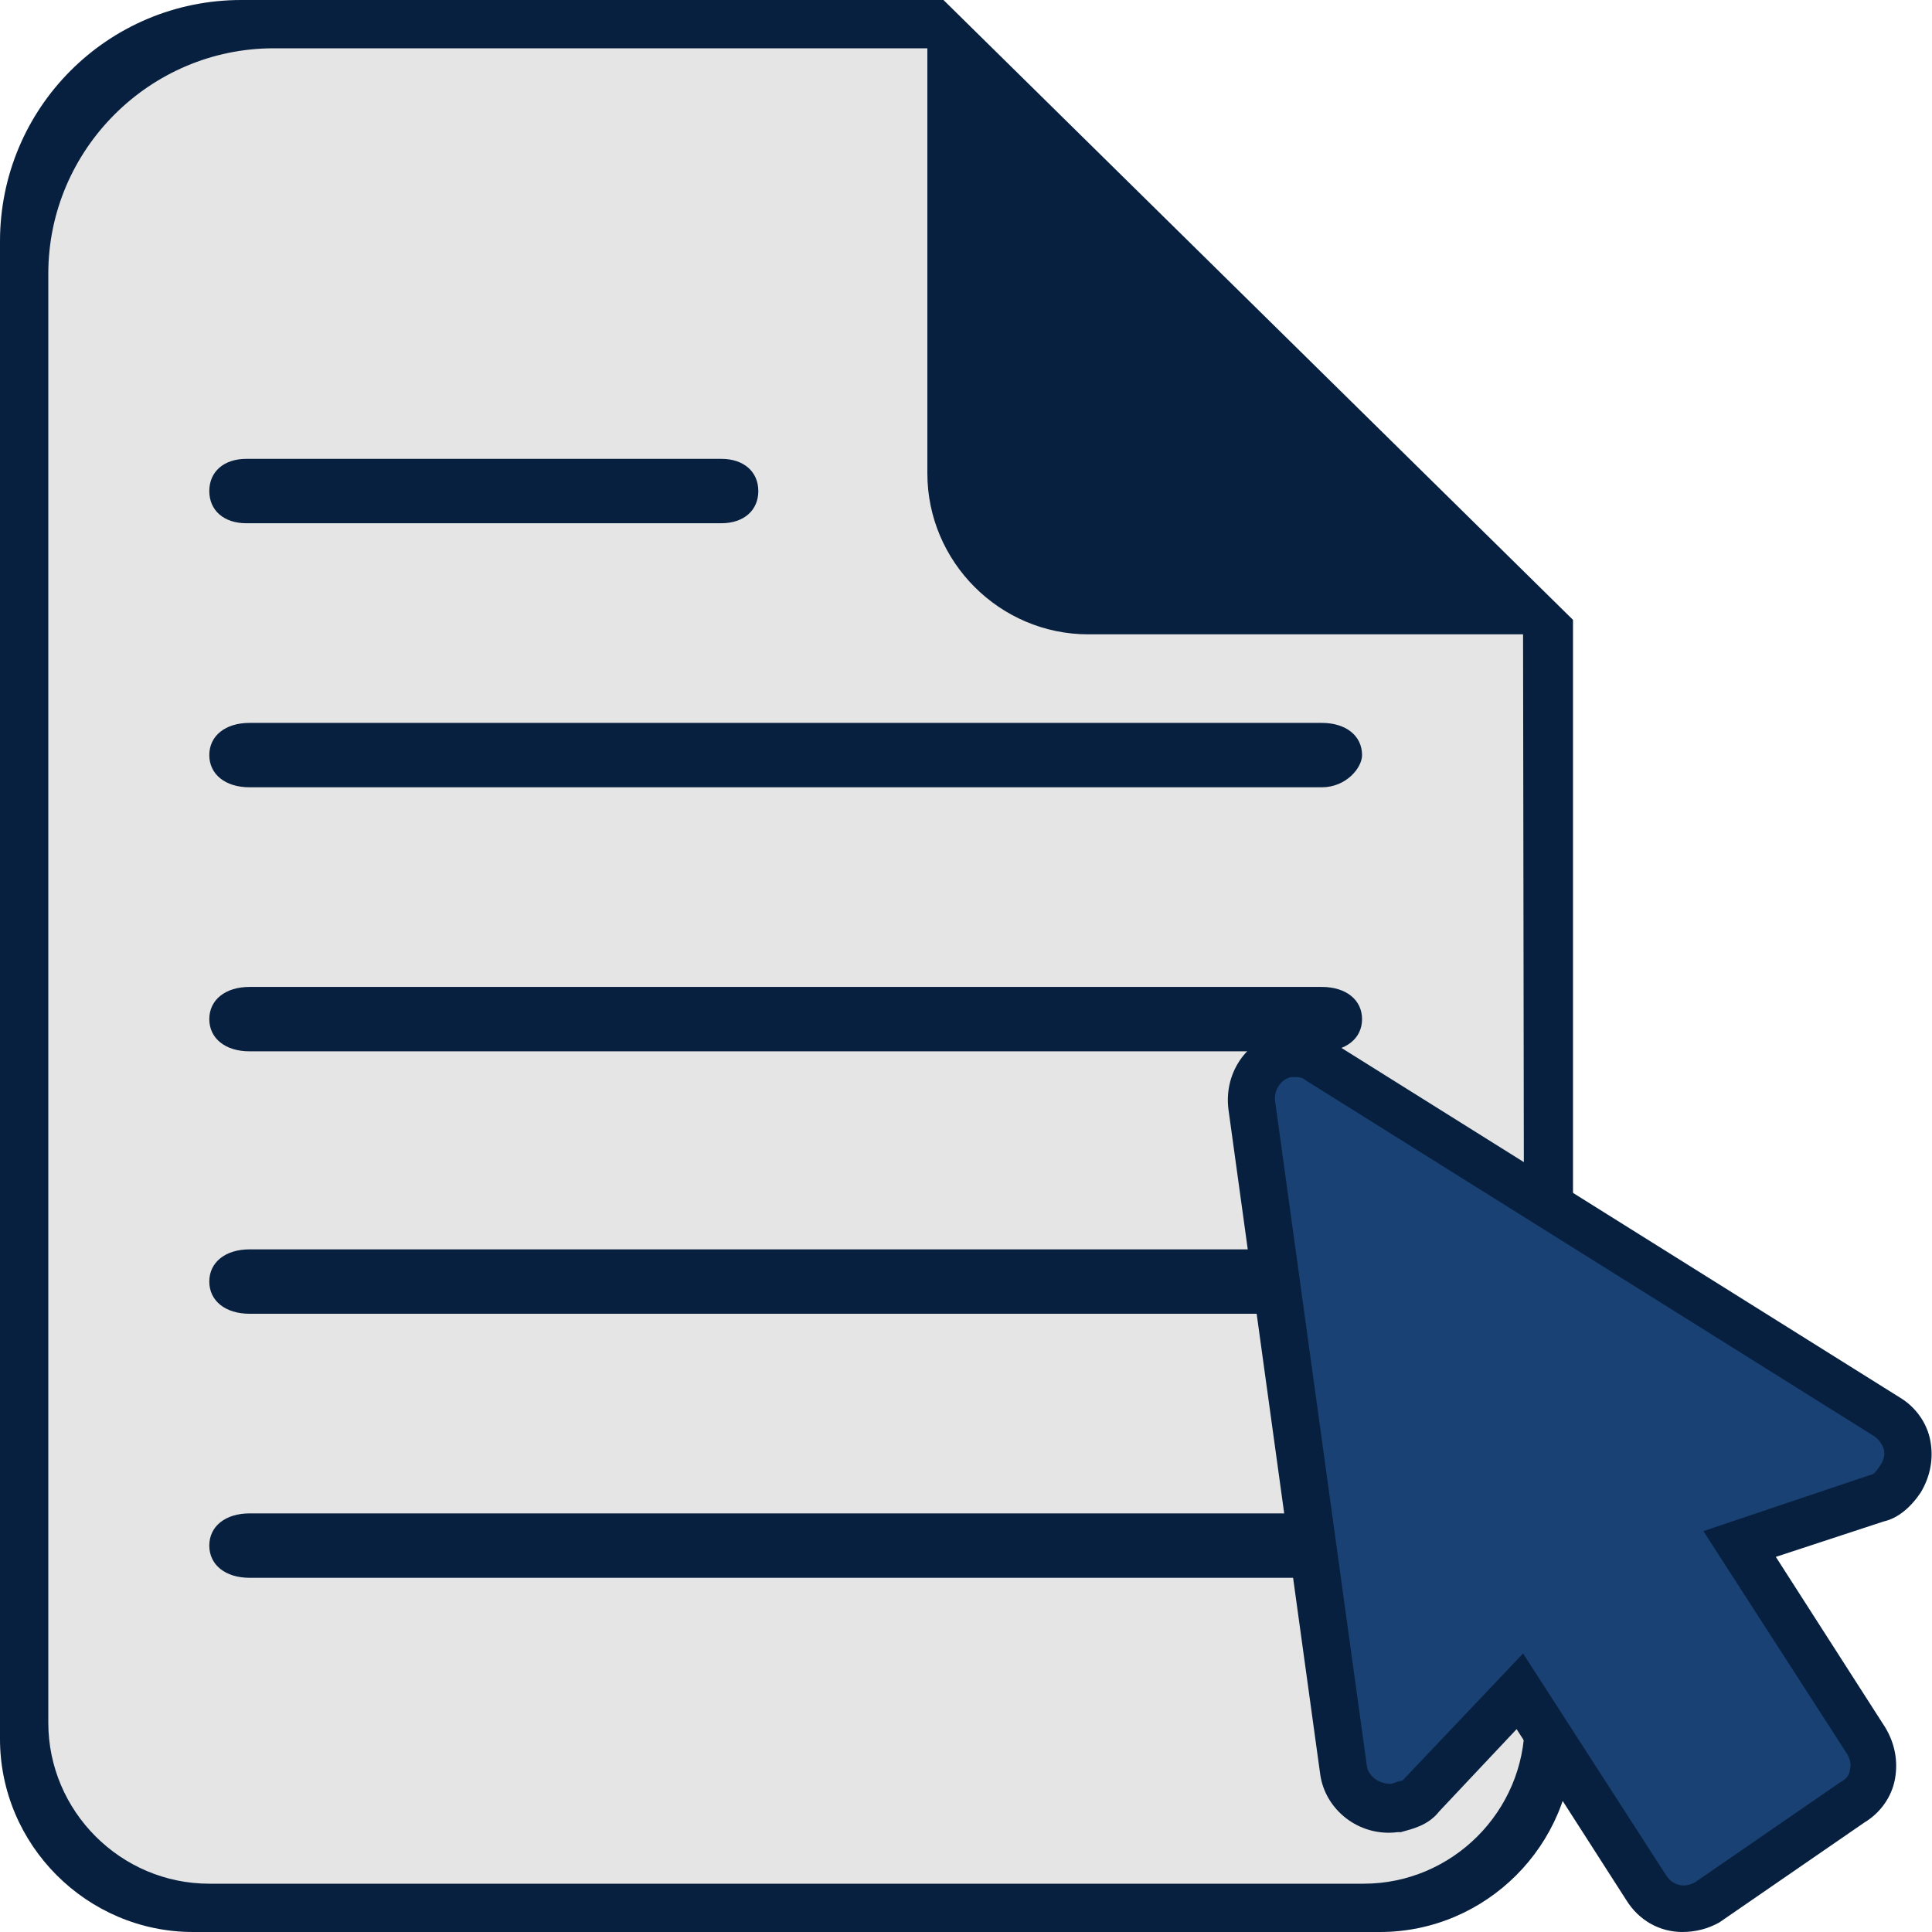
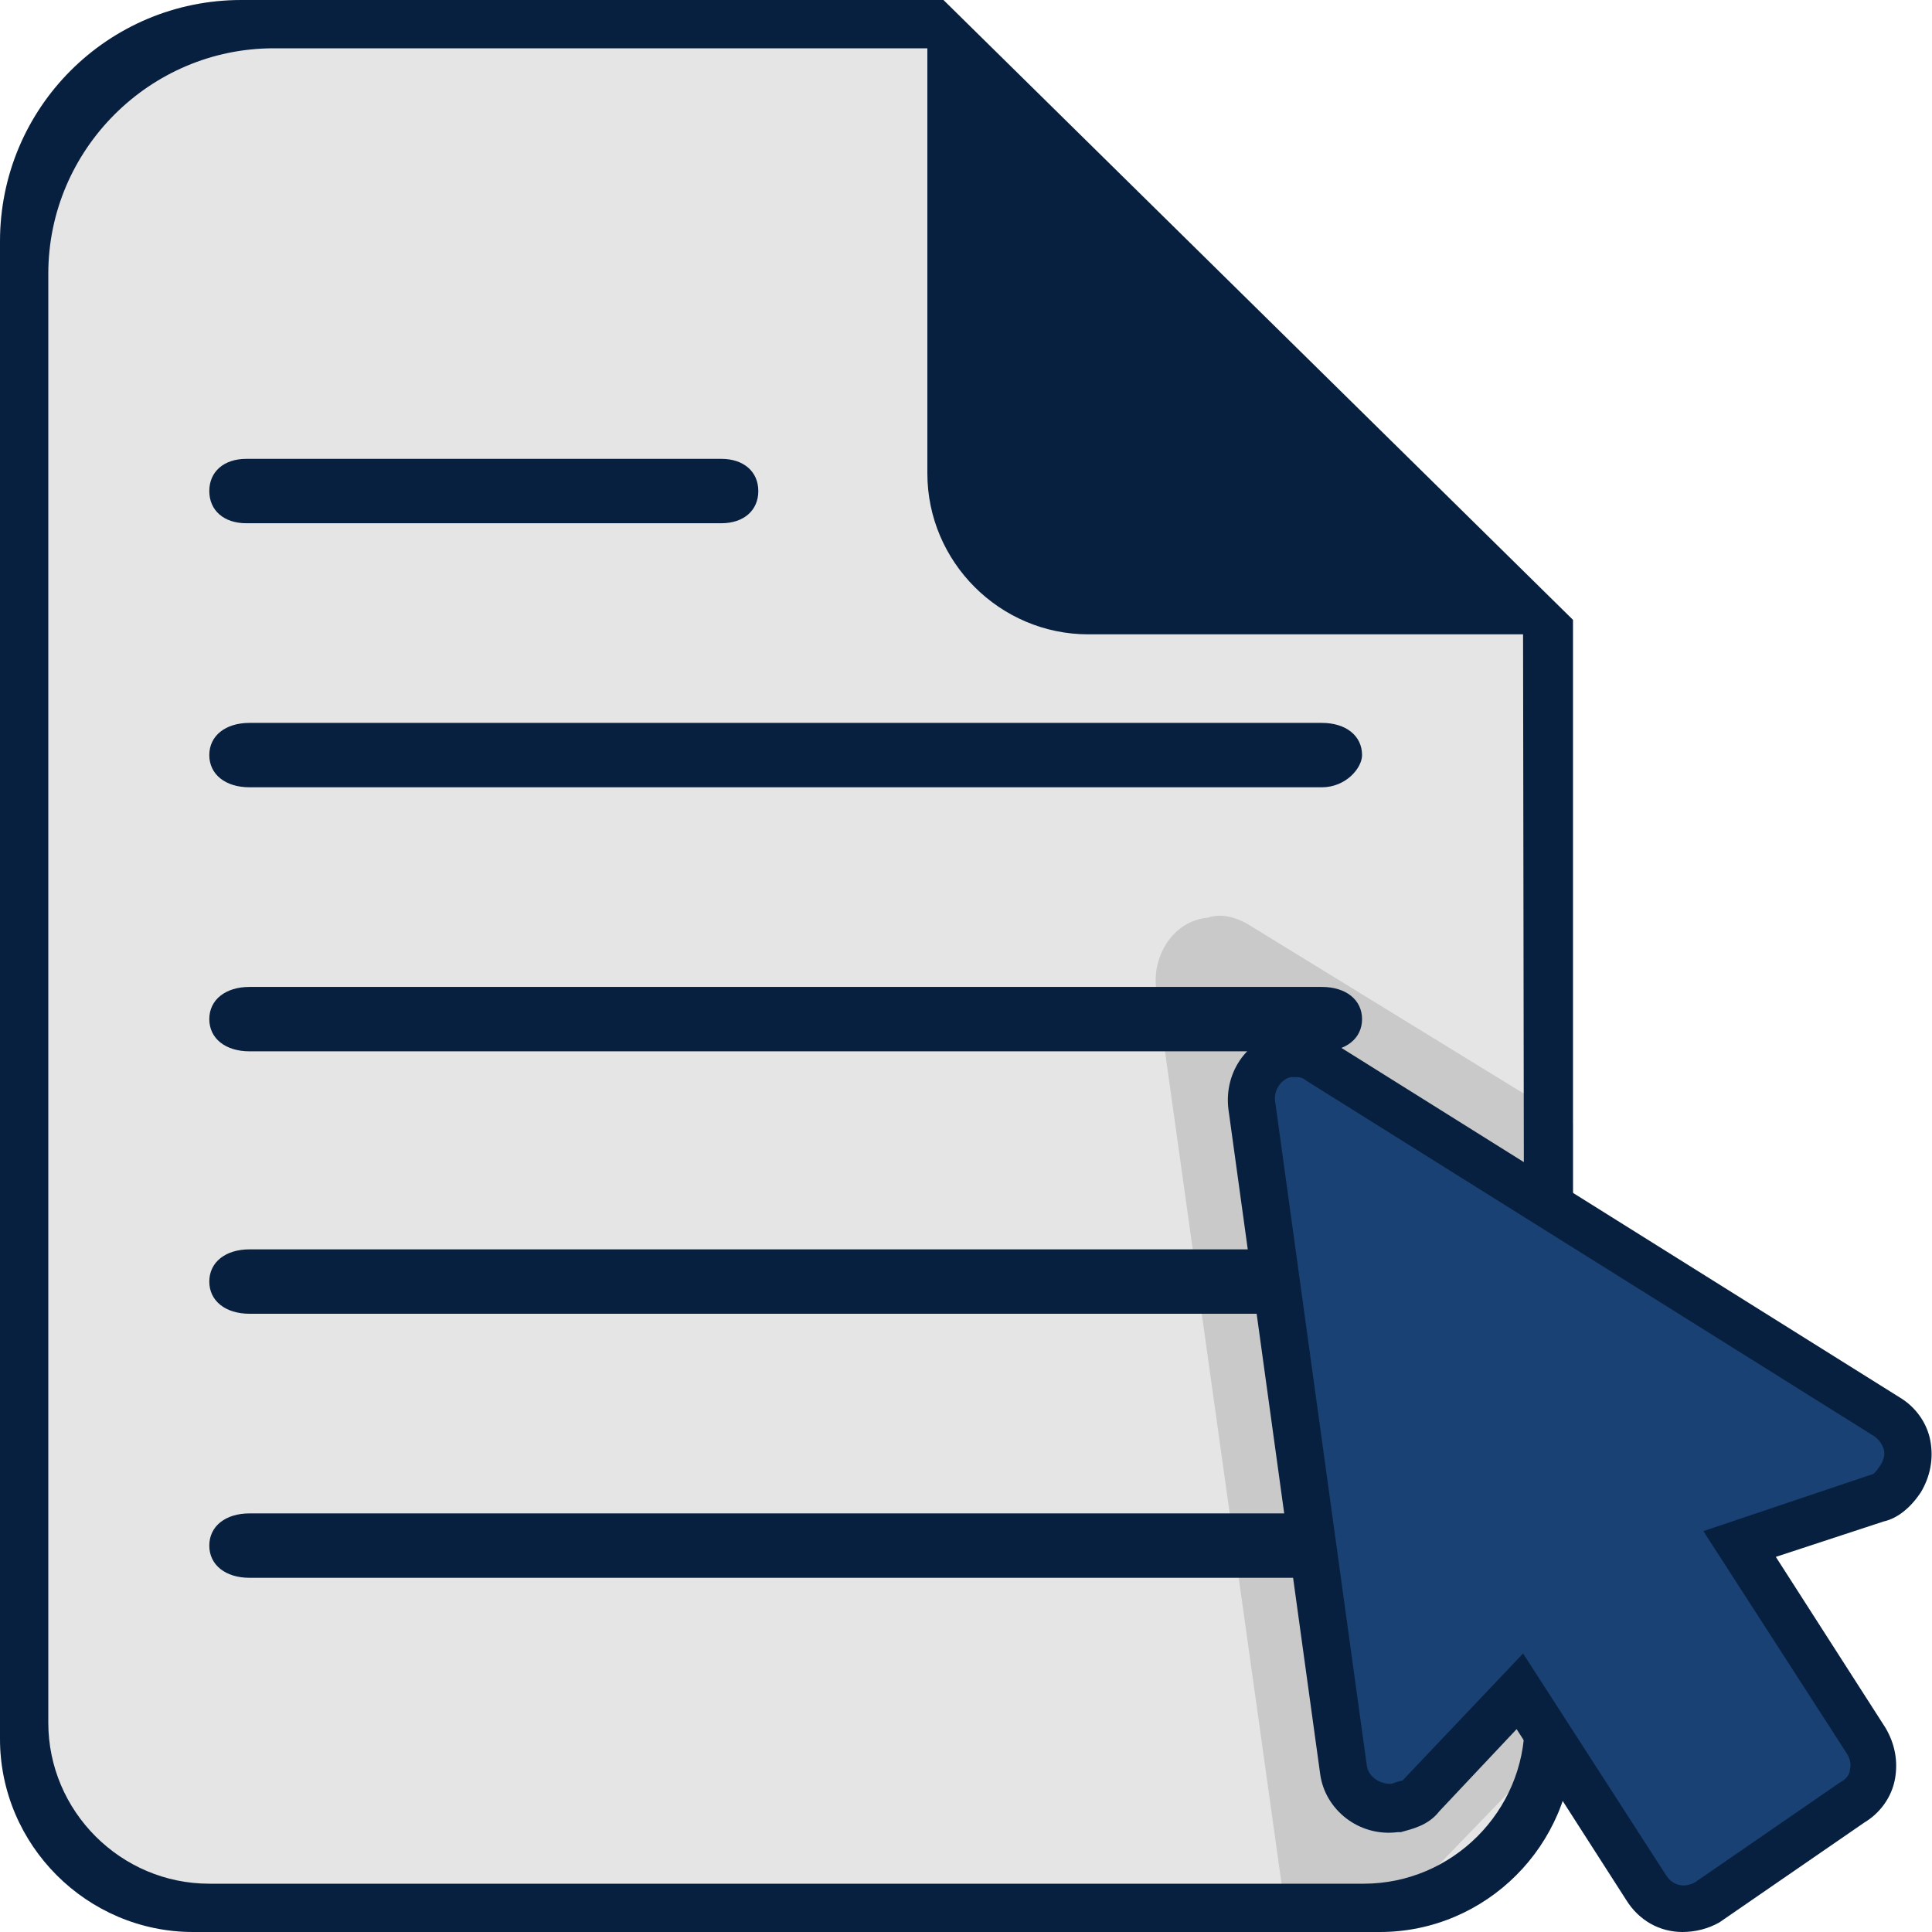
<svg xmlns="http://www.w3.org/2000/svg" version="1.1" id="file-icon" x="0px" y="0px" viewBox="0 0 120 120" style="enable-background:new 0 0 120 120;" xml:space="preserve">
  <style type="text/css">
	.st0{fill:#E5E5E5;}
- 	.st1{fill:#08203F;}
- 	.st2{fill:#194173;}
+ 	.st1{fill:#C9C9C9;}
+ 	.st2{fill:#08203F;}
+ 	.st3{fill:#194173;}
</style>
  <g>
    <g>
-       <path class="st0" d="M97.7,38.5V108c0,6.6-5.4,12-12,12H12c-6.6,0-12-5.4-12-12V15C0,6.7,6.7,0,15,0h43.6L97.7,38.5z" />
-       <path class="st1" d="M58.6,0H15C6.7,0,0,6.7,0,15v93c0,6.6,5.4,12,12,12h73.7c6.6,0,12-5.4,12-12V38.5L58.6,0z M94.7,107    c0,5.5-4.5,10-10,10H13c-5.5,0-10-4.5-10-10V17C3,9.3,9.3,3,17,3h40.6v26.4c0,5.5,4.5,10,10,10h27L94.7,107L94.7,107z" />
-       <path class="st1" d="M84.6,79.6c0,1.2-1,2-2.5,2H15.5c-1.5,0-2.5-0.8-2.5-2s1-2,2.5-2h66.6C83.6,77.6,84.6,78.4,84.6,79.6z" />
-       <path class="st1" d="M84.6,96c0,1.2-1,2-2.5,2H15.5C14,98,13,97.2,13,96s1-2,2.5-2h66.6C83.6,94,84.6,94.8,84.6,96z" />
-       <path class="st1" d="M15.5,44.9h66.6c1.5,0,2.5,0.8,2.5,2c0,0.8-1,2-2.5,2H15.5c-1.5,0-2.5-0.8-2.5-2S14,44.9,15.5,44.9z" />
-       <path class="st1" d="M84.6,63.3c0,1.2-1,2-2.5,2H15.5c-1.5,0-2.5-0.8-2.5-2c0-1.2,1-2,2.5-2h66.6C83.6,61.3,84.6,62.1,84.6,63.3z" />
-       <path class="st1" d="M13,30.5c0-1.2,0.9-2,2.3-2h29.5c1.4,0,2.3,0.8,2.3,2s-0.9,2-2.3,2H15.3C13.9,32.5,13,31.7,13,30.5z" />
+       <path class="st0" d="M97.7,38.5V108c0,1.8-0.4,3.5-1.1,5c-1.9,4.1-6.1,7-10.9,7H12c-6.6,0-12-5.4-12-12V15C0,6.7,6.7,0,15,0h43.6    L97.7,38.5z" />
+       <path class="st1" d="M77.5,57.4C76.8,57,75.9,56.7,75,57c-2.1,0.2-3.4,2.3-3.2,4.3l7.8,55.7c0.2,1.5,1.4,2.6,2.8,3    c0.5,0.1,1,0.2,1.6,0.1c0.2,0,0.3-0.1,0.5-0.1c0.8-0.2,1.4-0.5,1.8-1l8.5-8.8l1.8,2.8c0.7-1.5,1.1-3.2,1.1-5V69.8L77.5,57.4z" />
+       <path class="st2" d="M58.6,0H15C6.7,0,0,6.7,0,15v93c0,6.6,5.4,12,12,12h73.7c6.6,0,12-5.4,12-12V38.5L58.6,0z M94.7,107    c0,5.5-4.5,10-10,10H13c-5.5,0-10-4.5-10-10V17C3,9.3,9.3,3,17,3h40.6v26.4c0,5.5,4.5,10,10,10h27L94.7,107L94.7,107z" />
+       <path class="st2" d="M84.6,79.6c0,1.2-1,2-2.5,2H15.5c-1.5,0-2.5-0.8-2.5-2s1-2,2.5-2h66.6C83.6,77.6,84.6,78.4,84.6,79.6z" />
+       <path class="st2" d="M84.6,96c0,1.2-1,2-2.5,2H15.5C14,98,13,97.2,13,96s1-2,2.5-2h66.6C83.6,94,84.6,94.8,84.6,96z" />
+       <path class="st2" d="M15.5,44.9h66.6c1.5,0,2.5,0.8,2.5,2c0,0.8-1,2-2.5,2H15.5c-1.5,0-2.5-0.8-2.5-2S14,44.9,15.5,44.9z" />
+       <path class="st2" d="M84.6,63.3c0,1.2-1,2-2.5,2H15.5c-1.5,0-2.5-0.8-2.5-2c0-1.2,1-2,2.5-2h66.6C83.6,61.3,84.6,62.1,84.6,63.3z" />
+       <path class="st2" d="M13,30.5c0-1.2,0.9-2,2.3-2h29.5c1.4,0,2.3,0.8,2.3,2s-0.9,2-2.3,2H15.3C13.9,32.5,13,31.7,13,30.5z" />
    </g>
    <g>
-       <path class="st2" d="M106.1,118.1c-1.3,0.8-3,0.5-3.8-0.8l-7.8-12.2l-6.2,6.5c-0.3,0.5-1,0.7-1.7,0.8c-1.5,0.2-3-0.8-3.2-2.3    l-5.7-41.4c-0.2-1.5,0.8-3,2.3-3.2c0.7-0.2,1.3,0,1.8,0.3l0,0l35.4,22.2c1.3,0.8,1.7,2.5,0.8,3.8c-0.3,0.5-0.8,1-1.5,1.2l-8.5,2.8    l7.8,12.2c0.8,1.3,0.5,3-0.8,3.8L106.1,118.1z" />
-       <path class="st1" d="M104.5,120c-1.4,0-2.7-0.7-3.5-2l-6.8-10.6l-4.8,5.1c-0.7,0.9-1.7,1.1-2.4,1.3l-0.2,0    c-2.4,0.3-4.5-1.4-4.8-3.6l-5.7-41.3c-0.3-2.4,1.3-4.5,3.5-4.8c1-0.2,2,0,2.9,0.6L118,86.8c1,0.6,1.7,1.6,1.9,2.7    c0.2,1.1,0,2.2-0.6,3.2c-0.6,0.9-1.4,1.6-2.3,1.8l-6.7,2.2l6.8,10.6c0.6,1,0.8,2.1,0.6,3.2c-0.2,1.1-0.9,2.1-1.9,2.7l-9,6.2    C106.1,119.8,105.3,120,104.5,120z M94.6,102.7l8.9,13.8c0.4,0.6,1.1,0.8,1.8,0.4l9-6.2c0.4-0.2,0.6-0.5,0.6-0.8    c0.1-0.3,0-0.7-0.2-1l-8.9-13.8l10.4-3.5c0.2,0,0.4-0.3,0.6-0.6c0.2-0.3,0.3-0.7,0.2-1c-0.1-0.3-0.3-0.6-0.6-0.8L81.1,67.1    c-0.2-0.2-0.5-0.2-0.7-0.2l-0.2,0c-0.6,0.1-1.1,0.8-1,1.5l5.7,41.3c0.1,0.6,0.7,1.1,1.5,1.1c0.3-0.1,0.6-0.2,0.7-0.2l0.1-0.1    L94.6,102.7z" />
+       <path class="st3" d="M106.1,118.1c-1.3,0.8-3,0.5-3.8-0.8l-7.8-12.2l-6.2,6.5c-0.3,0.5-1,0.7-1.7,0.8c-1.5,0.2-3-0.8-3.2-2.3    l-5.7-41.4c-0.2-1.5,0.8-3,2.3-3.2c0.7-0.2,1.3,0,1.8,0.3l0,0l35.4,22.2c1.3,0.8,1.7,2.5,0.8,3.8c-0.3,0.5-0.8,1-1.5,1.2l-8.5,2.8    l7.8,12.2c0.8,1.3,0.5,3-0.8,3.8L106.1,118.1z" />
+       <path class="st2" d="M104.5,120c-1.4,0-2.7-0.7-3.5-2l-6.8-10.6l-4.8,5.1c-0.7,0.9-1.7,1.1-2.4,1.3l-0.2,0    c-2.4,0.3-4.5-1.4-4.8-3.6l-5.7-41.3c-0.3-2.4,1.3-4.5,3.5-4.8c1-0.2,2,0,2.9,0.6L118,86.8c1,0.6,1.7,1.6,1.9,2.7    c0.2,1.1,0,2.2-0.6,3.2c-0.6,0.9-1.4,1.6-2.3,1.8l-6.7,2.2l6.8,10.6c0.6,1,0.8,2.1,0.6,3.2c-0.2,1.1-0.9,2.1-1.9,2.7l-9,6.2    C106.1,119.8,105.3,120,104.5,120z M94.6,102.7l8.9,13.8c0.4,0.6,1.1,0.8,1.8,0.4l9-6.2c0.4-0.2,0.6-0.5,0.6-0.8    c0.1-0.3,0-0.7-0.2-1l-8.9-13.8l10.4-3.5c0.2,0,0.4-0.3,0.6-0.6c0.2-0.3,0.3-0.7,0.2-1c-0.1-0.3-0.3-0.6-0.6-0.8L81.1,67.1    c-0.2-0.2-0.5-0.2-0.7-0.2l-0.2,0c-0.6,0.1-1.1,0.8-1,1.5l5.7,41.3c0.1,0.6,0.7,1.1,1.5,1.1c0.3-0.1,0.6-0.2,0.7-0.2l0.1-0.1    L94.6,102.7z" />
    </g>
  </g>
</svg>
